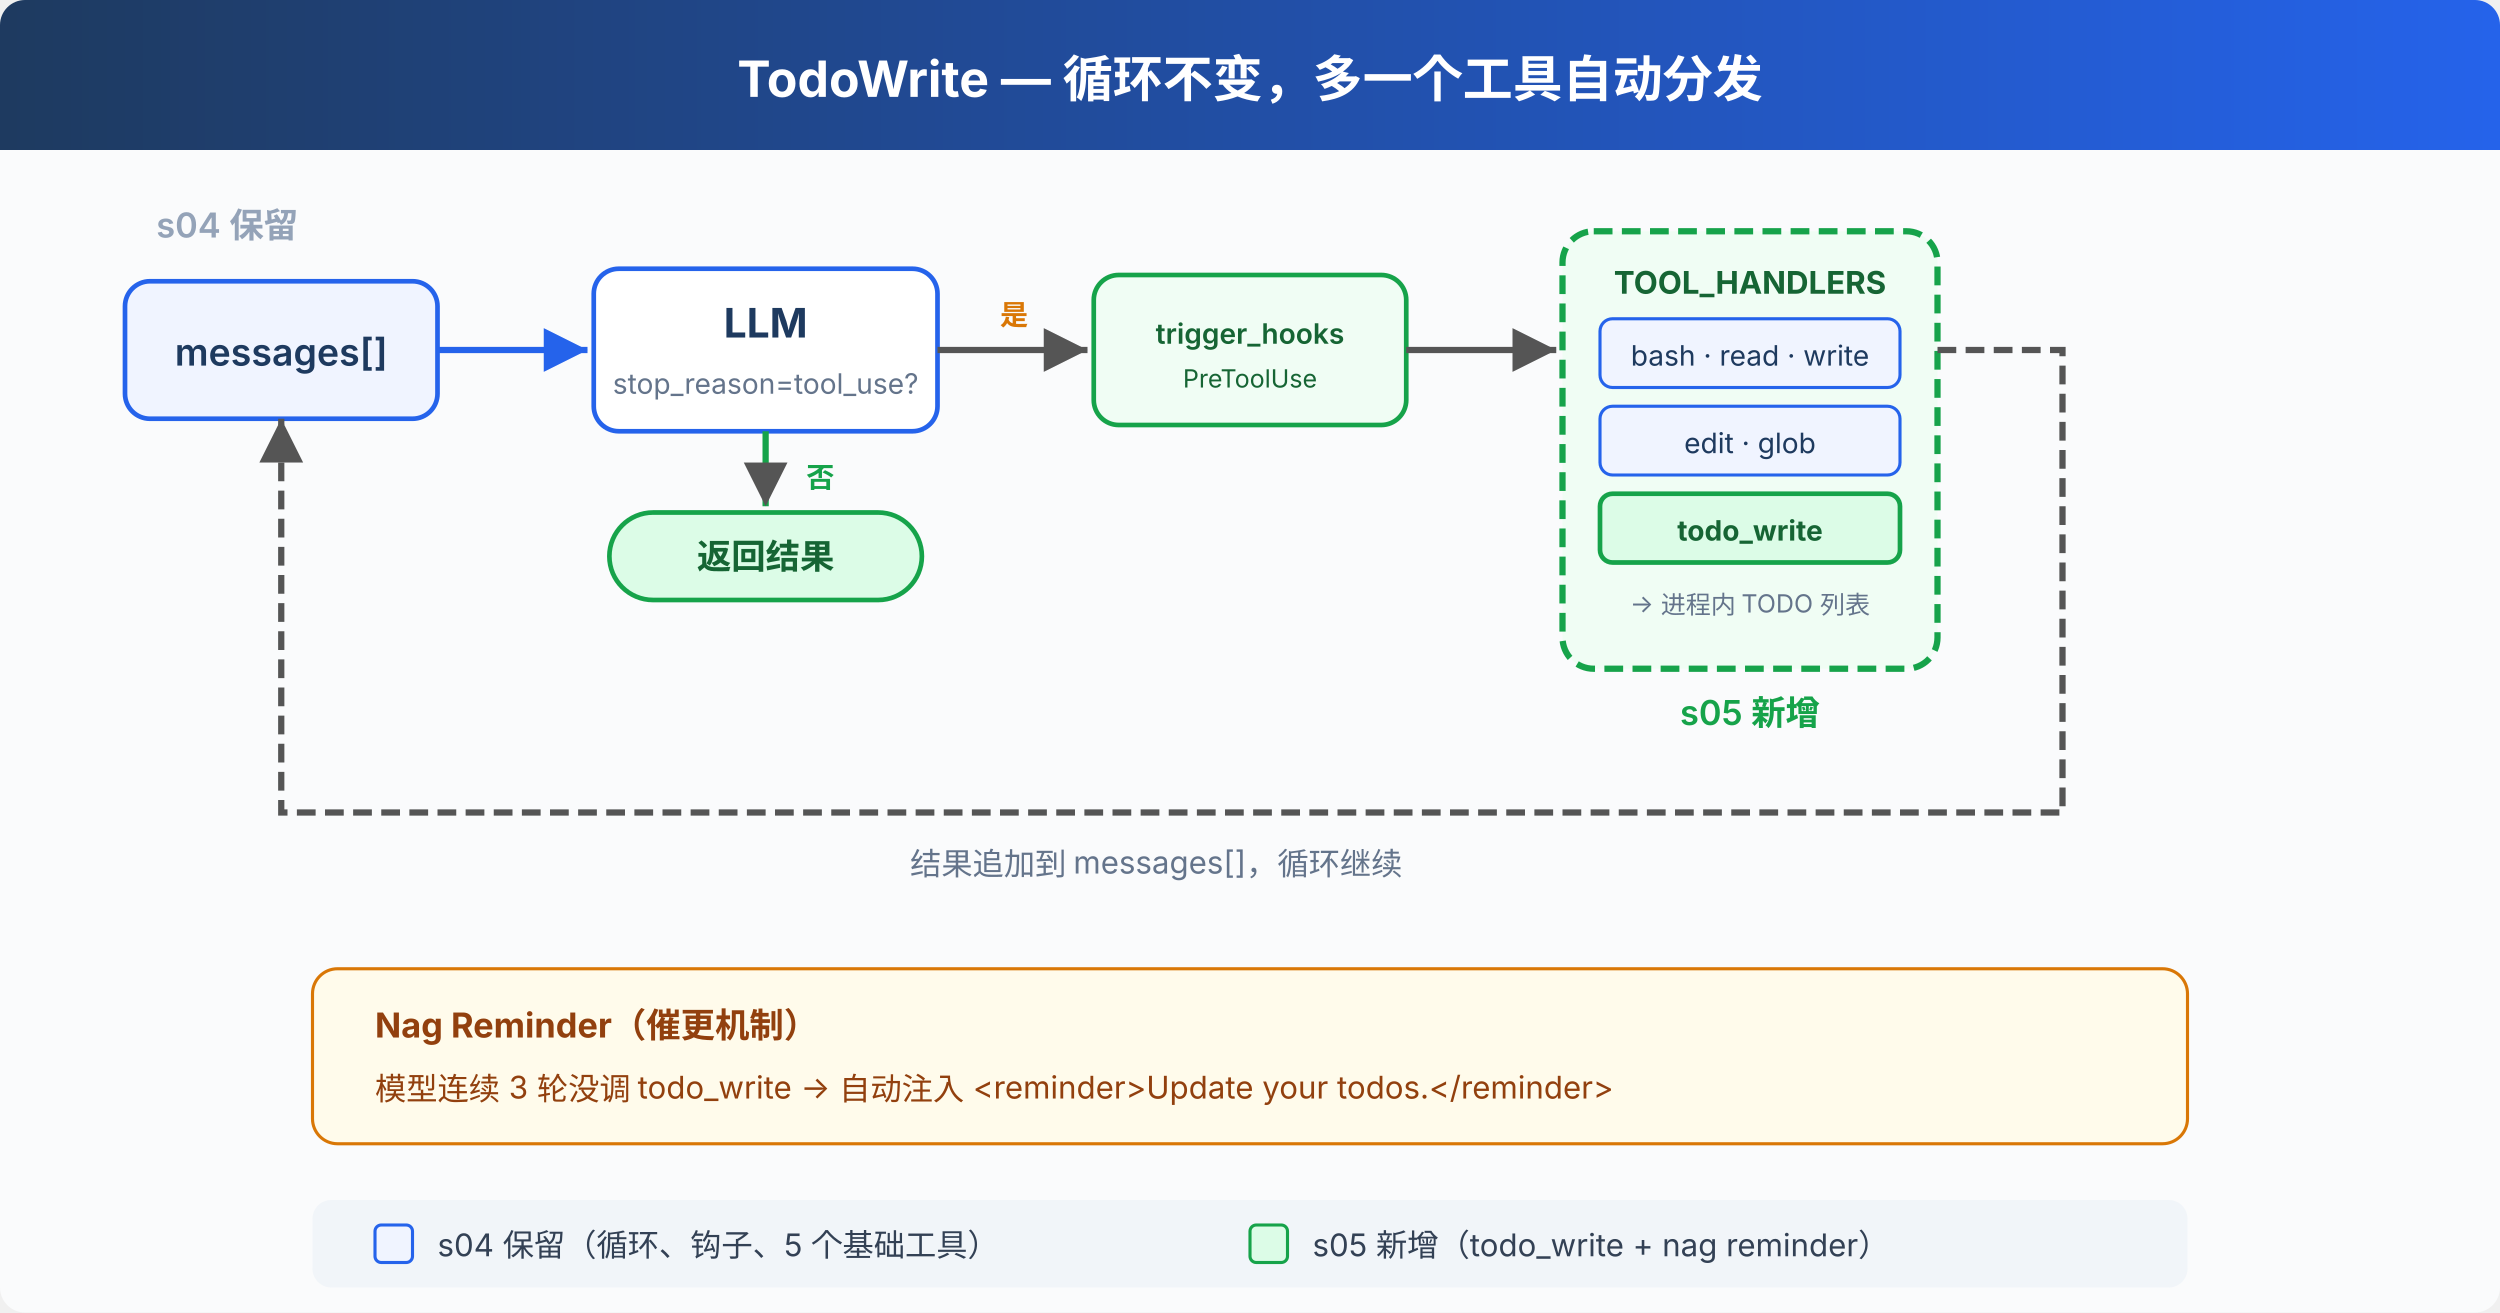
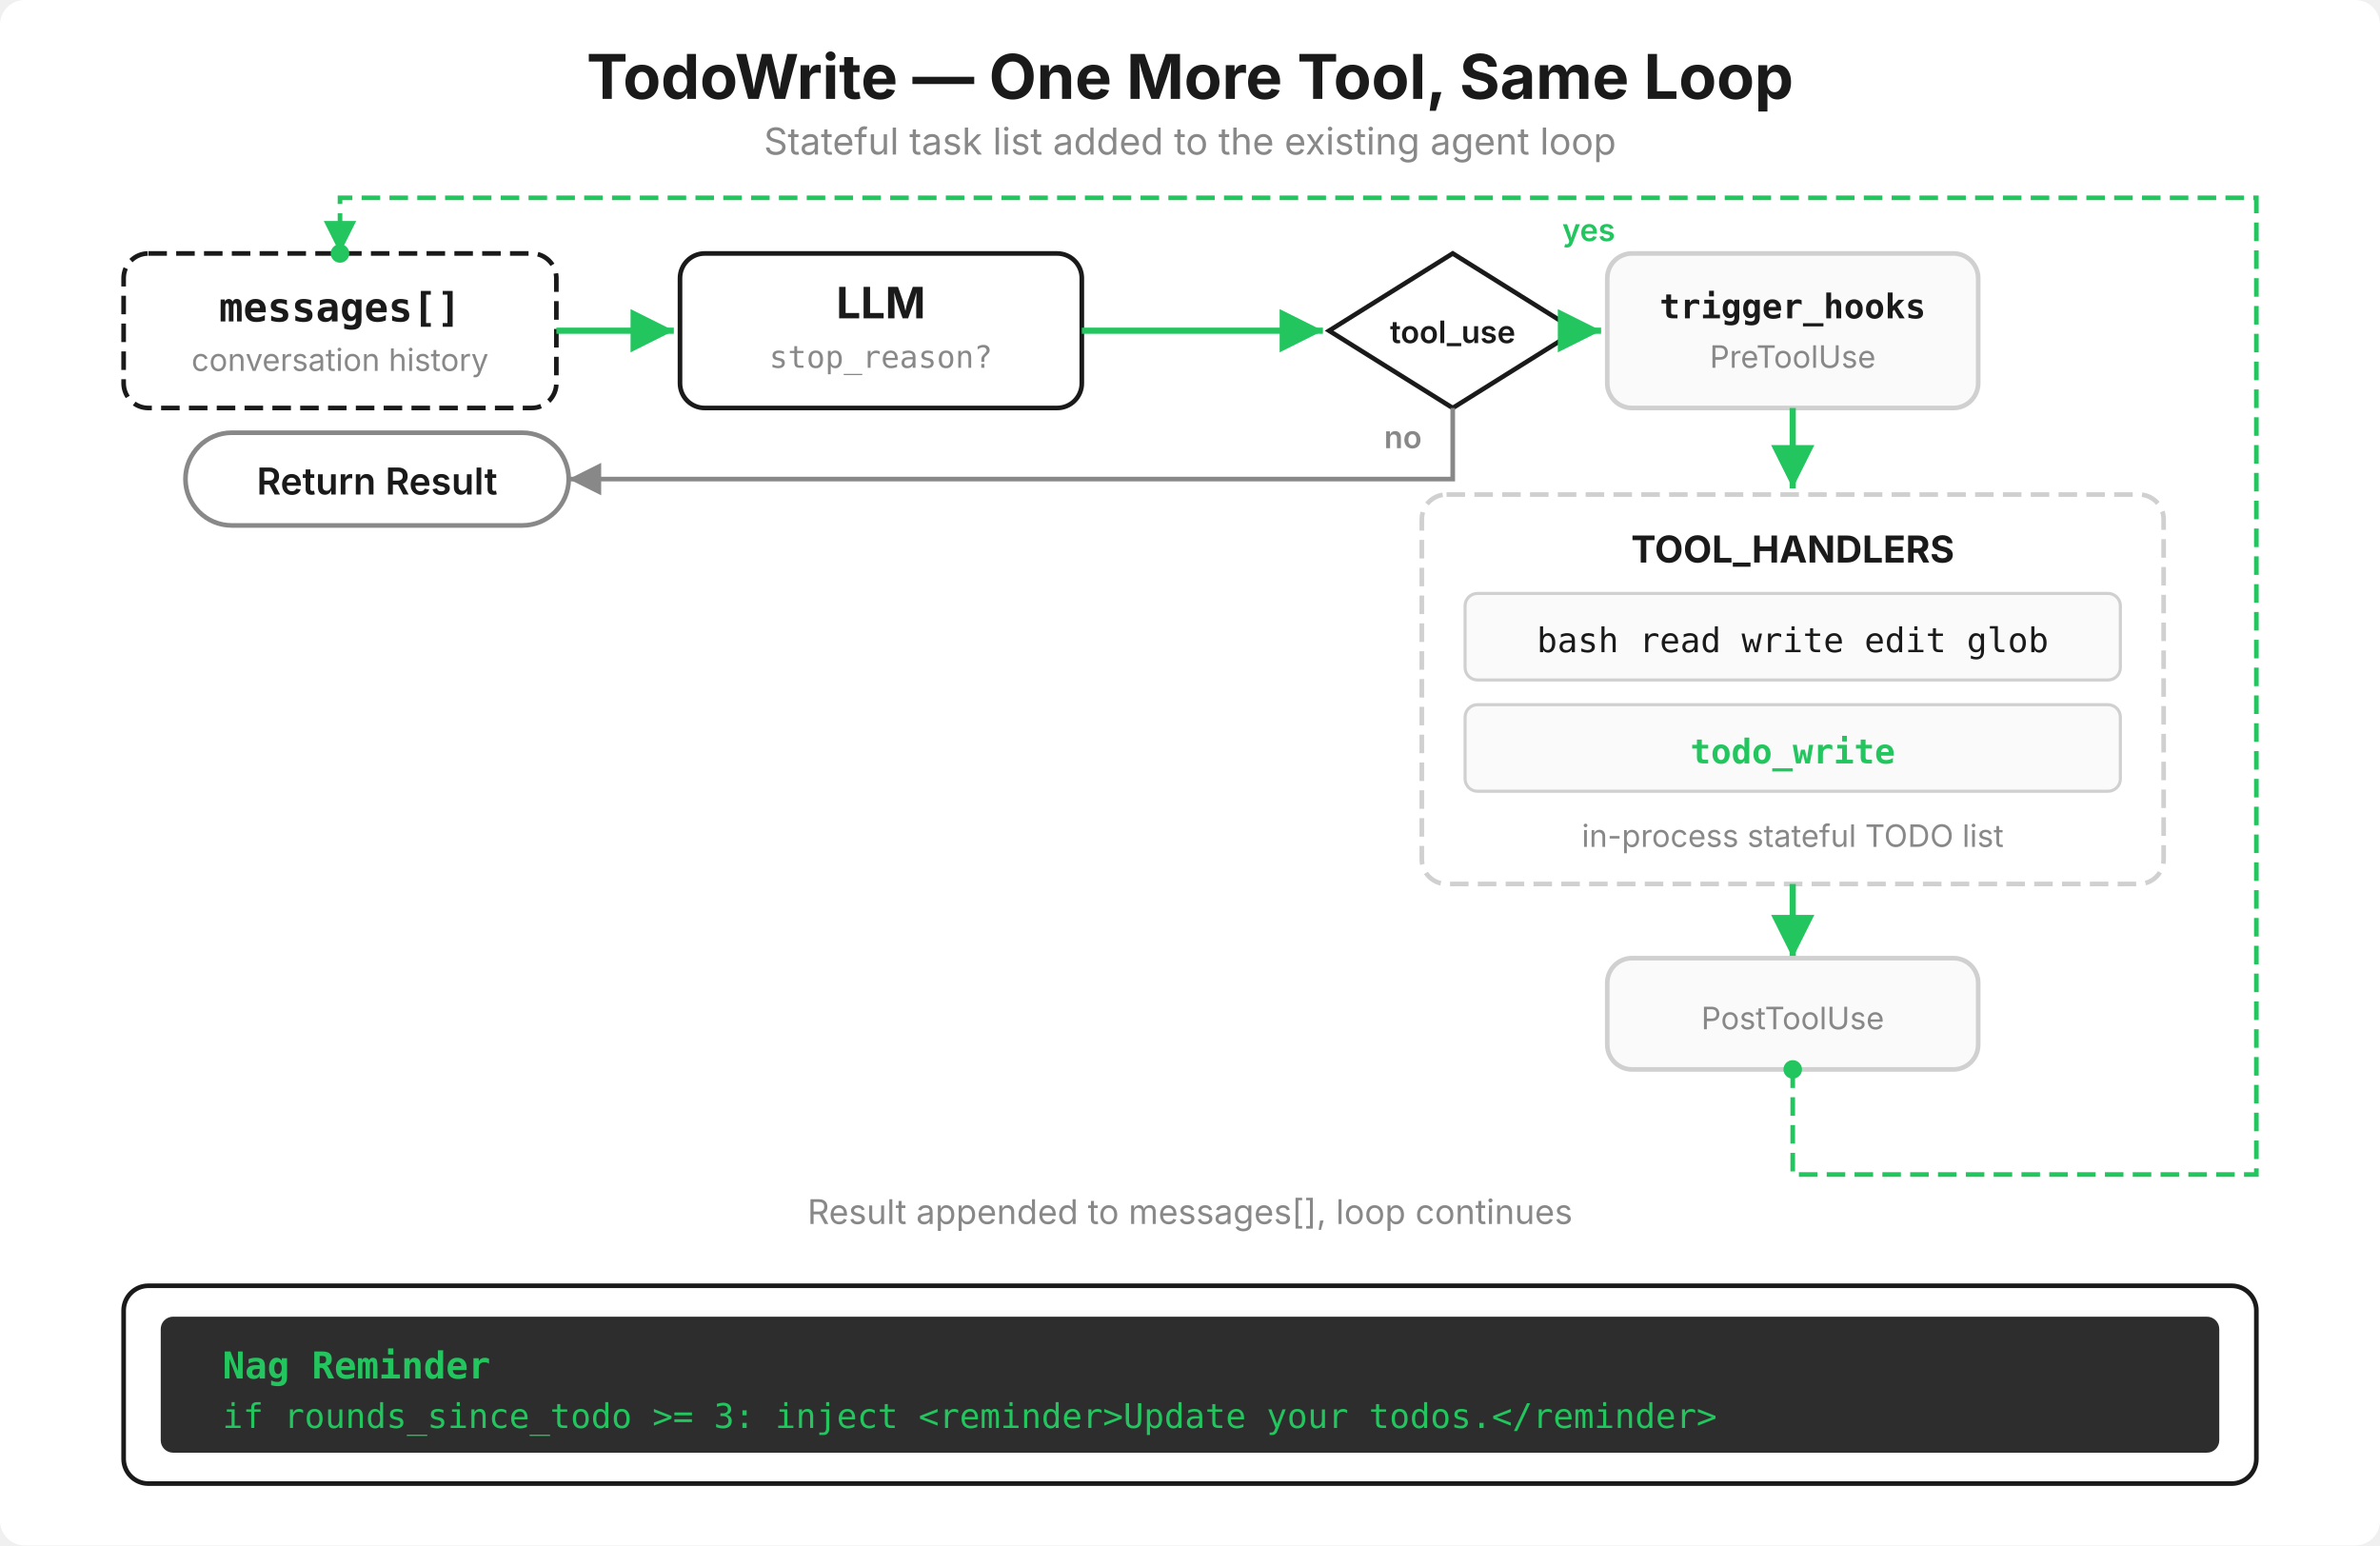
- <svg xmlns="http://www.w3.org/2000/svg" viewBox="0 0 800 420" font-family="system-ui, -apple-system, sans-serif">
+ <svg xmlns="http://www.w3.org/2000/svg" viewBox="0 0 770 500" font-family="system-ui, -apple-system, sans-serif">
  <defs>
-     <marker id="arrow" viewBox="0 0 10 10" refX="10" refY="5" markerWidth="7" markerHeight="7" orient="auto-start-reverse">
-       <path d="M 0 0 L 10 5 L 0 10 z" fill="#555" />
+     <marker id="arrow-green" viewBox="0 0 10 10" refX="10" refY="5" markerWidth="7" markerHeight="7" orient="auto-start-reverse">
+       <path d="M 0 0 L 10 5 L 0 10 z" fill="#22c55e" />
    </marker>
-     <marker id="arrow-blue" viewBox="0 0 10 10" refX="10" refY="5" markerWidth="7" markerHeight="7" orient="auto-start-reverse">
-       <path d="M 0 0 L 10 5 L 0 10 z" fill="#2563eb" />
+     <marker id="arrow-gray" viewBox="0 0 10 10" refX="10" refY="5" markerWidth="7" markerHeight="7" orient="auto-start-reverse">
+       <path d="M 0 0 L 10 5 L 0 10 z" fill="#888888" />
    </marker>
-     <marker id="arrow-green" viewBox="0 0 10 10" refX="10" refY="5" markerWidth="7" markerHeight="7" orient="auto-start-reverse">
-       <path d="M 0 0 L 10 5 L 0 10 z" fill="#16a34a" />
-     </marker>
-     <linearGradient id="header" x1="0" y1="0" x2="1" y2="0">
-       <stop offset="0%" stop-color="#1e3a5f" />
-       <stop offset="100%" stop-color="#2563eb" />
-     </linearGradient>
  </defs>
-   <rect width="800" height="420" fill="#fafbfc" rx="8" />
-   <rect x="0" y="0" width="800" height="48" fill="url(#header)" rx="8" />
-   <rect x="0" y="40" width="800" height="8" fill="url(#header)" />
-   <text x="400" y="31" fill="#fff" font-size="16" font-weight="700" text-anchor="middle">TodoWrite — 循环不变，多一个工具自动分发</text>
-   <text x="50" y="76" fill="#94a3b8" font-size="11" font-weight="600">s04 保留</text>
-   <rect x="40" y="90" width="100" height="44" rx="8" fill="#f0f4ff" stroke="#2563eb" stroke-width="1.5" />
-   <text x="90" y="117" fill="#1e3a5f" font-size="12" font-weight="600" text-anchor="middle">messages[]</text>
-   <line x1="140" y1="112" x2="188" y2="112" stroke="#2563eb" stroke-width="2" marker-end="url(#arrow-blue)" />
-   <rect x="190" y="86" width="110" height="52" rx="8" fill="#fff" stroke="#2563eb" stroke-width="1.5" />
-   <text x="245" y="108" fill="#1e3a5f" font-size="13" font-weight="700" text-anchor="middle">LLM</text>
-   <text x="245" y="126" fill="#64748b" font-size="9" text-anchor="middle">stop_reason=tool_use?</text>
-   <line x1="245" y1="138" x2="245" y2="162" stroke="#16a34a" stroke-width="2" marker-end="url(#arrow)" />
-   <text x="258" y="156" fill="#16a34a" font-size="9" font-weight="600">否</text>
-   <rect x="195" y="164" width="100" height="28" rx="14" fill="#dcfce7" stroke="#16a34a" stroke-width="1.5" />
-   <text x="245" y="182" fill="#166534" font-size="11" font-weight="600" text-anchor="middle">返回结果</text>
-   <line x1="300" y1="112" x2="348" y2="112" stroke="#555" stroke-width="2" marker-end="url(#arrow)" />
-   <text x="320" y="104" fill="#d97706" font-size="9" font-weight="600">是</text>
-   <rect x="350" y="88" width="100" height="48" rx="8" fill="#f0fdf4" stroke="#16a34a" stroke-width="1.5" />
-   <text x="400" y="110" fill="#166534" font-size="9" font-weight="600" text-anchor="middle">trigger_hooks</text>
-   <text x="400" y="124" fill="#166534" font-size="8" text-anchor="middle">PreToolUse</text>
-   <line x1="450" y1="112" x2="498" y2="112" stroke="#555" stroke-width="2" marker-end="url(#arrow)" />
-   <rect x="500" y="74" width="120" height="140" rx="10" fill="#f0fdf4" stroke="#16a34a" stroke-width="2" stroke-dasharray="6,3" />
-   <text x="560" y="94" fill="#166534" font-size="10" font-weight="700" text-anchor="middle">TOOL_HANDLERS</text>
-   <rect x="512" y="102" width="96" height="22" rx="4" fill="#f0f4ff" stroke="#2563eb" stroke-width="1" />
-   <text x="560" y="117" fill="#1e3a5f" font-size="9" text-anchor="middle">bash · read · write</text>
-   <rect x="512" y="130" width="96" height="22" rx="4" fill="#f0f4ff" stroke="#2563eb" stroke-width="1" />
-   <text x="560" y="145" fill="#1e3a5f" font-size="9" text-anchor="middle">edit · glob</text>
-   <rect x="512" y="158" width="96" height="22" rx="4" fill="#dcfce7" stroke="#16a34a" stroke-width="1.5" />
-   <text x="560" y="173" fill="#166534" font-size="9" font-weight="700" text-anchor="middle">todo_write</text>
-   <text x="560" y="232" fill="#16a34a" font-size="11" font-weight="600" text-anchor="middle">s05 新增</text>
-   <text x="560" y="196" fill="#64748b" font-size="8" text-anchor="middle">→ 进程内 TODO 列表</text>
-   <path d="M 620 112 L 660 112 L 660 260 L 90 260 L 90 134" fill="none" stroke="#555" stroke-width="2" marker-end="url(#arrow)" stroke-dasharray="6,3" />
-   <text x="370" y="280" fill="#64748b" font-size="10" text-anchor="middle">结果追加到 messages[]，循环继续</text>
-   <rect x="100" y="310" width="600" height="56" rx="8" fill="#fffbeb" stroke="#d97706" stroke-width="1" />
-   <text x="120" y="332" fill="#92400e" font-size="11" font-weight="700">Nag Reminder（催更机制）</text>
-   <text x="120" y="352" fill="#92400e" font-size="10">模型连续 3 轮没调 todo_write → 自动注入 &lt;reminder&gt;Update your todos.&lt;/reminder&gt;</text>
-   <rect x="100" y="384" width="600" height="28" rx="6" fill="#f1f5f9" />
-   <rect x="120" y="392" width="12" height="12" rx="2" fill="#f0f4ff" stroke="#2563eb" stroke-width="1" />
-   <text x="140" y="402" fill="#334155" font-size="10">s04 保留（循环、钩子、5 个基础工具）</text>
-   <rect x="400" y="392" width="12" height="12" rx="2" fill="#dcfce7" stroke="#16a34a" stroke-width="1" />
-   <text x="420" y="402" fill="#334155" font-size="10">s05 新增（todo_write + nag reminder）</text>
+   <rect width="770" height="500" fill="#ffffff" rx="8" />
+   <text x="385" y="32" fill="#1a1a1a" font-size="20" font-weight="700" text-anchor="middle">TodoWrite — One More Tool, Same Loop</text>
+   <text x="385" y="50" fill="#888888" font-size="12" text-anchor="middle">Stateful task list added to the existing agent loop</text>
+   <rect x="40" y="82" width="140" height="50" rx="8" fill="#ffffff" stroke="#1a1a1a" stroke-width="1.5" stroke-dasharray="6,3" />
+   <text x="110" y="104" fill="#1a1a1a" font-size="13" font-weight="700" text-anchor="middle" font-family="monospace">messages[]</text>
+   <text x="110" y="120" fill="#888888" font-size="10" text-anchor="middle">conversation history</text>
+   <line x1="180" y1="107" x2="218" y2="107" stroke="#22c55e" stroke-width="2" marker-end="url(#arrow-green)" />
+   <rect x="220" y="82" width="130" height="50" rx="8" fill="#ffffff" stroke="#1a1a1a" stroke-width="1.5" />
+   <text x="285" y="103" fill="#1a1a1a" font-size="14" font-weight="700" text-anchor="middle">LLM</text>
+   <text x="285" y="119" fill="#888888" font-size="10" text-anchor="middle" font-family="monospace">stop_reason?</text>
+   <line x1="350" y1="107" x2="428" y2="107" stroke="#22c55e" stroke-width="2" marker-end="url(#arrow-green)" />
+   <polygon points="430,107 470,82 510,107 470,132" fill="#ffffff" stroke="#1a1a1a" stroke-width="1.5" />
+   <text x="470" y="111" fill="#1a1a1a" font-size="10" font-weight="600" text-anchor="middle">tool_use</text>
+   <path d="M470 132 L470 155 L184 155" fill="none" stroke="#888888" stroke-width="1.5" marker-end="url(#arrow-gray)" />
+   <text x="460" y="145" fill="#888888" font-size="10" font-weight="600" text-anchor="end">no</text>
+   <rect x="60" y="140" width="124" height="30" rx="15" fill="#ffffff" stroke="#888888" stroke-width="1.5" />
+   <text x="122" y="160" fill="#1a1a1a" font-size="12" font-weight="600" text-anchor="middle">Return Result</text>
+   <line x1="510" y1="107" x2="518" y2="107" stroke="#22c55e" stroke-width="2" marker-end="url(#arrow-green)" />
+   <text x="514" y="78" fill="#22c55e" font-size="10" font-weight="600" text-anchor="middle">yes</text>
+   <rect x="520" y="82" width="120" height="50" rx="8" fill="#fafafa" stroke="#d0d0d0" stroke-width="1.5" />
+   <text x="580" y="103" fill="#1a1a1a" font-size="11" font-weight="700" text-anchor="middle" font-family="monospace">trigger_hooks</text>
+   <text x="580" y="119" fill="#888888" font-size="10" text-anchor="middle">PreToolUse</text>
+   <line x1="580" y1="132" x2="580" y2="158" stroke="#22c55e" stroke-width="2" marker-end="url(#arrow-green)" />
+   <rect x="460" y="160" width="240" height="126" rx="8" fill="#ffffff" stroke="#d0d0d0" stroke-width="1.5" stroke-dasharray="6,3" />
+   <text x="580" y="182" fill="#1a1a1a" font-size="12" font-weight="700" text-anchor="middle">TOOL_HANDLERS</text>
+   <rect x="474" y="192" width="212" height="28" rx="4" fill="#fafafa" stroke="#d0d0d0" stroke-width="1" />
+   <text x="580" y="211" fill="#1a1a1a" font-size="11" text-anchor="middle" font-family="monospace">bash  read  write  edit  glob</text>
+   <rect x="474" y="228" width="212" height="28" rx="4" fill="#fafafa" stroke="#d0d0d0" stroke-width="1" />
+   <text x="580" y="247" fill="#22c55e" font-size="11" font-weight="700" text-anchor="middle" font-family="monospace">todo_write</text>
+   <text x="580" y="274" fill="#888888" font-size="10" text-anchor="middle">in-process stateful TODO list</text>
+   <line x1="580" y1="286" x2="580" y2="310" stroke="#22c55e" stroke-width="2" marker-end="url(#arrow-green)" />
+   <rect x="520" y="310" width="120" height="36" rx="8" fill="#fafafa" stroke="#d0d0d0" stroke-width="1.5" />
+   <text x="580" y="333" fill="#888888" font-size="10" text-anchor="middle">PostToolUse</text>
+   <circle cx="580" cy="346" r="3" fill="#22c55e" />
+   <path d="M 580,346 L 580,380 L 730,380 L 730,64 L 110,64 L 110,82" fill="none" stroke="#22c55e" stroke-width="1.5" stroke-dasharray="6,3" marker-end="url(#arrow-green)" />
+   <circle cx="110" cy="82" r="3" fill="#22c55e" />
+   <text x="385" y="396" fill="#888888" font-size="11" text-anchor="middle">Result appended to messages[], loop continues</text>
+   <rect x="40" y="416" width="690" height="64" rx="8" fill="#ffffff" stroke="#1a1a1a" stroke-width="1.5" />
+   <rect x="52" y="426" width="666" height="44" rx="4" fill="#2d2d2d" />
+   <text x="72" y="446" fill="#22c55e" font-size="12" font-weight="700" font-family="monospace">Nag Reminder</text>
+   <text x="72" y="462" fill="#22c55e" font-size="11" font-family="monospace">if rounds_since_todo &gt;= 3: inject &lt;reminder&gt;Update your todos.&lt;/reminder&gt;</text>
</svg>
